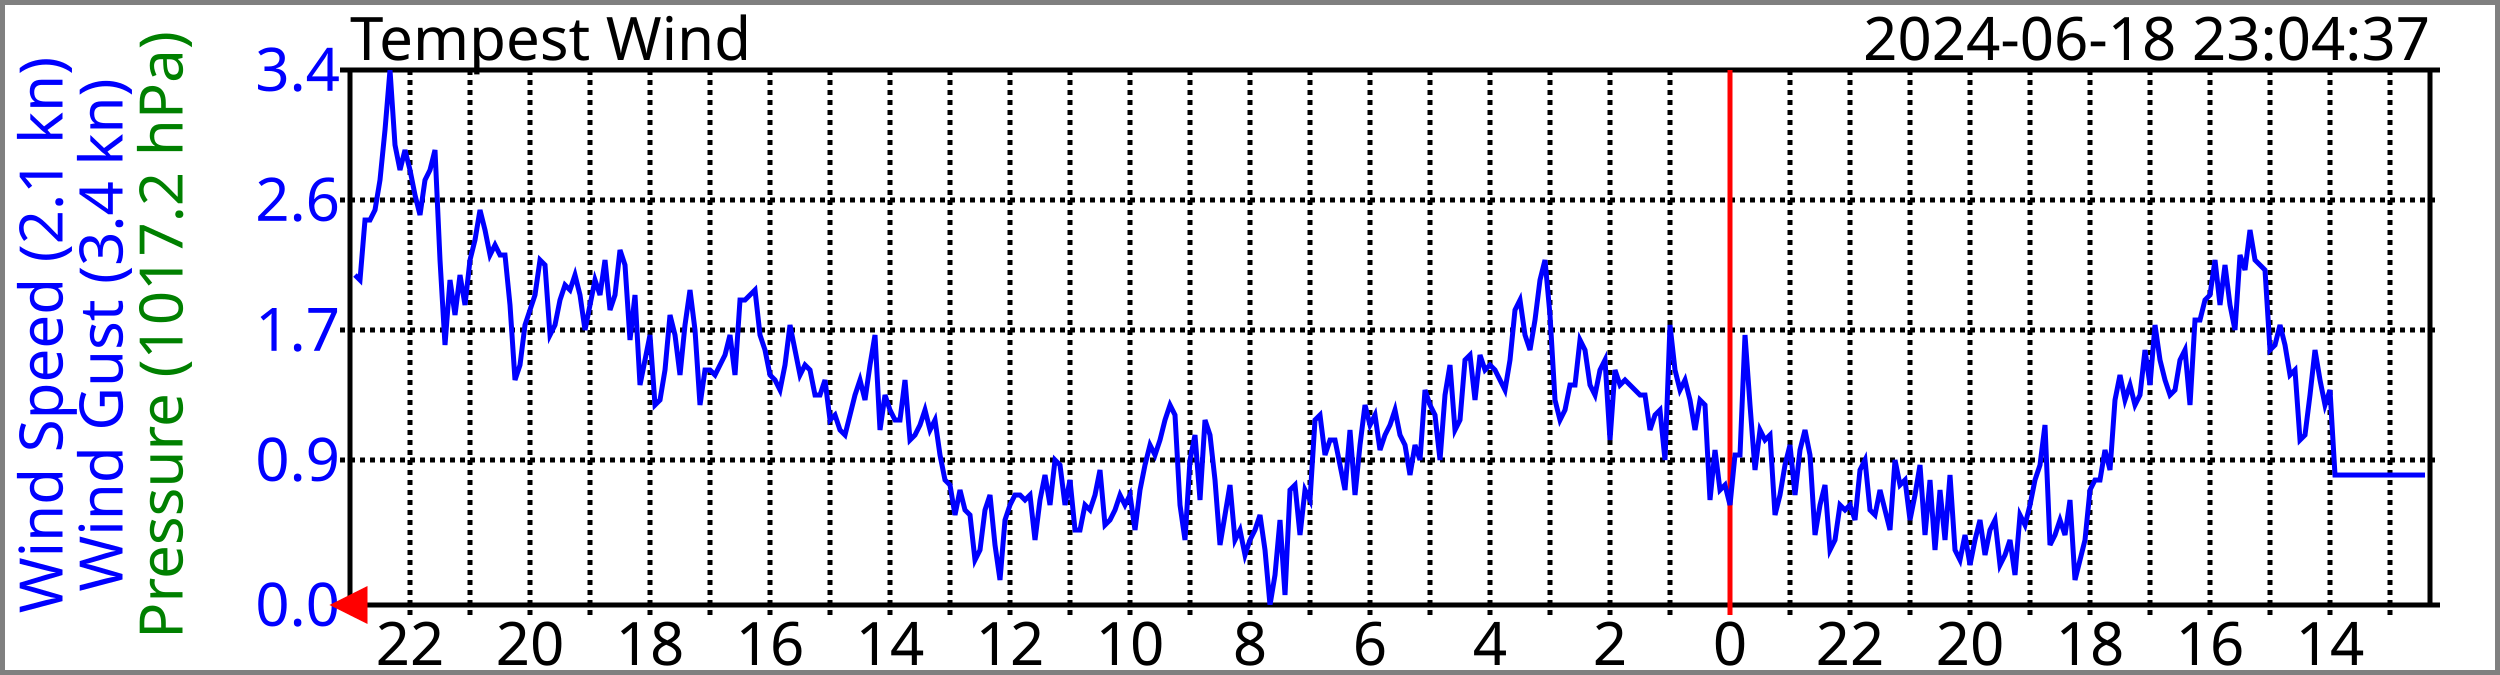
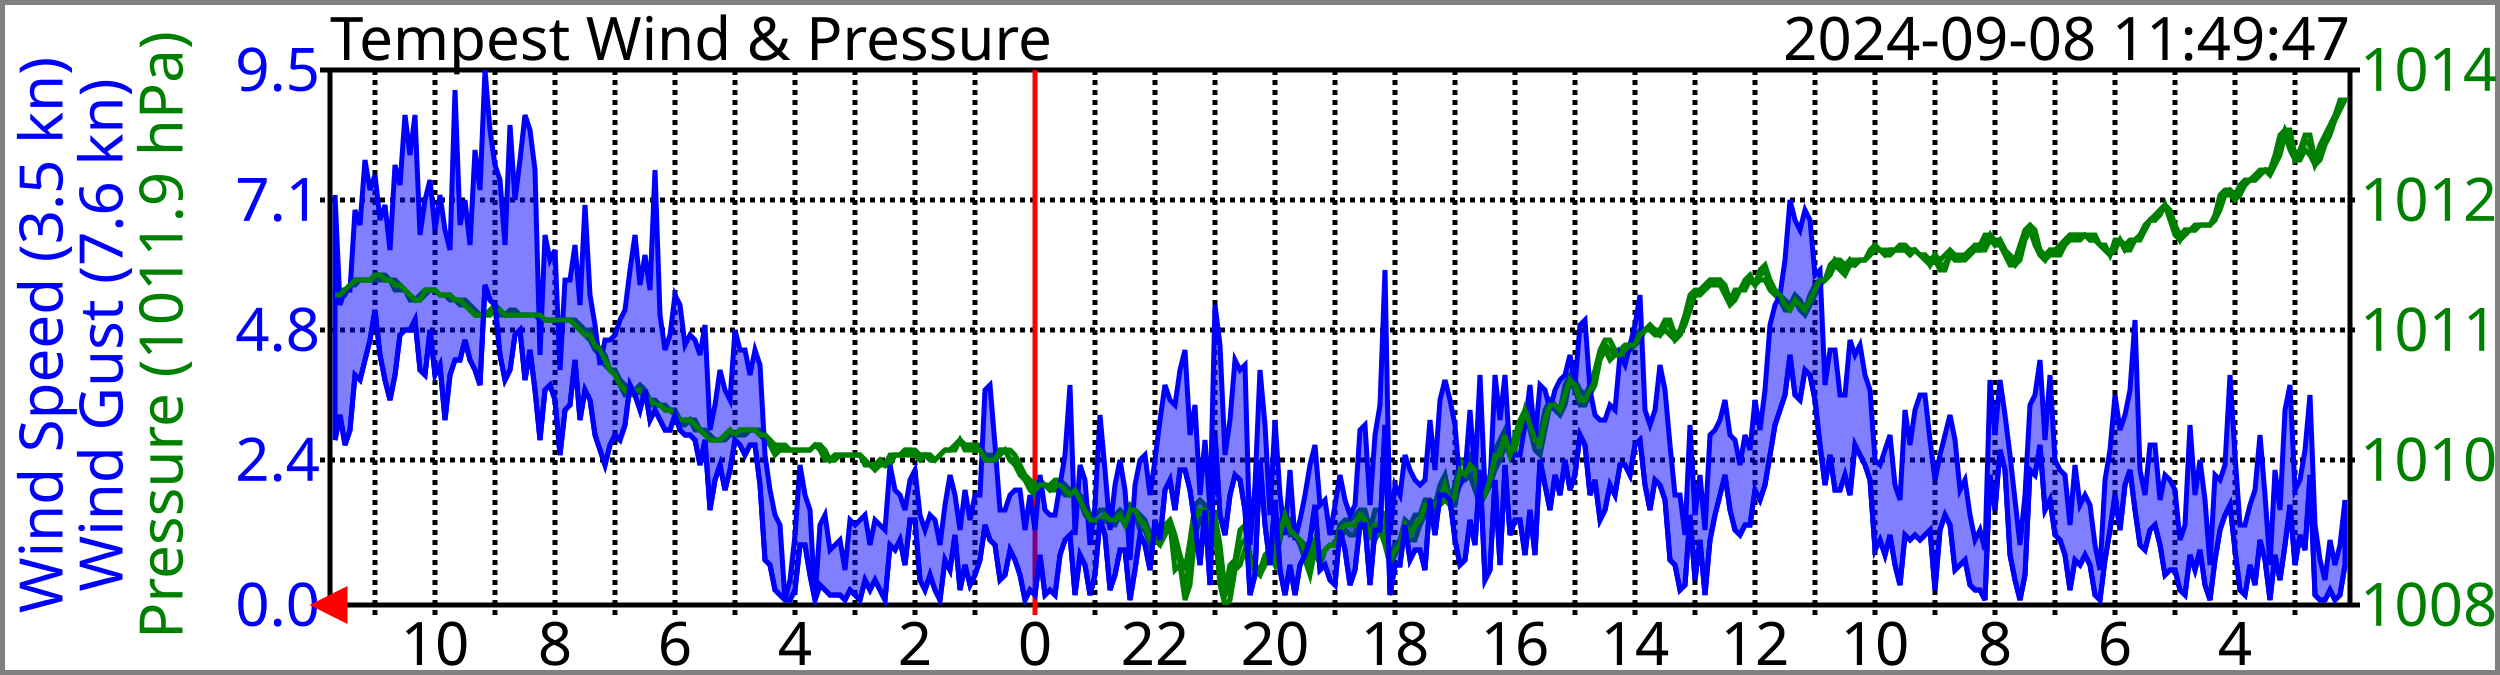
<svg xmlns="http://www.w3.org/2000/svg" width="500" height="135">
  <clipPath id="GraphRegion">
-     <polygon points="70,14 486,14 486,121 70,121" />
+     <polygon points="66,14 470,14 470,121 66,121" />
  </clipPath>
  <style>
		text { font-family: sans-serif; font-size: 12px; fill: black; }
		line { stroke: black; }
		polygon { fill-opacity: 0.5; }
- 		.barometer-label { font-family: Georgia, serif; font-style: italic; font-size: 287px; opacity: 0.5; clip-path: url(#GraphRegion); text-anchor: middle; dominant-baseline: middle; }
+ 		.barometer-label { font-family: Georgia, serif; font-style: italic; font-size: 193px; opacity: 0.5; clip-path: url(#GraphRegion); text-anchor: middle; dominant-baseline: middle; }
	</style>
  <rect style="fill-opacity:0;stroke:grey;stroke-width:2" width="500" height="135" />
-   <text x="70" y="12">Tempest Wind</text>
-   <text style="text-anchor:end" x="486" y="12">2024-06-18 23:04:37</text>
-   <text style="fill:blue;text-anchor:middle" x="12" y="50%" transform="rotate(270 12,67)">Wind Speed (2.1 kn)</text>
-   <text style="fill:blue;text-anchor:middle" x="24" y="50%" transform="rotate(270 24,67)">Wind Gust (3.4 kn)</text>
-   <text style="fill:green;text-anchor:middle" x="36" y="50%" transform="rotate(270 36,67)">Pressure (1017.2 hPa)</text>
-   <line x1="68" y1="14" x2="488" y2="14" />
-   <text style="fill:blue;text-anchor:end;dominant-baseline:middle" x="68" y="14">3.4</text>
-   <line style="stroke-dasharray:1" x1="68" y1="40" x2="488" y2="40" />
-   <text style="fill:blue;text-anchor:end;dominant-baseline:middle" x="68" y="40">2.6</text>
-   <line style="stroke-dasharray:1" x1="68" y1="66" x2="488" y2="66" />
-   <text style="fill:blue;text-anchor:end;dominant-baseline:middle" x="68" y="66">1.7</text>
-   <line style="stroke-dasharray:1" x1="68" y1="92" x2="488" y2="92" />
-   <text style="fill:blue;text-anchor:end;dominant-baseline:middle" x="68" y="92">0.9</text>
-   <line x1="68" y1="121" x2="488" y2="121" />
-   <text style="fill:blue;text-anchor:end;dominant-baseline:middle" x="68" y="121">0.0</text>
-   <line x1="70" y1="14" x2="70" y2="121" />
-   <line style="stroke-dasharray:1" x1="82" y1="14" x2="82" y2="123" />
-   <text style="text-anchor:middle" x="82" y="133">22</text>
-   <line style="stroke-dasharray:1" x1="94" y1="14" x2="94" y2="123" />
-   <line style="stroke-dasharray:1" x1="106" y1="14" x2="106" y2="123" />
-   <text style="text-anchor:middle" x="106" y="133">20</text>
-   <line style="stroke-dasharray:1" x1="118" y1="14" x2="118" y2="123" />
-   <line style="stroke-dasharray:1" x1="130" y1="14" x2="130" y2="123" />
-   <text style="text-anchor:middle" x="130" y="133">18</text>
-   <line style="stroke-dasharray:1" x1="142" y1="14" x2="142" y2="123" />
-   <line style="stroke-dasharray:1" x1="154" y1="14" x2="154" y2="123" />
-   <text style="text-anchor:middle" x="154" y="133">16</text>
-   <line style="stroke-dasharray:1" x1="166" y1="14" x2="166" y2="123" />
-   <line style="stroke-dasharray:1" x1="178" y1="14" x2="178" y2="123" />
-   <text style="text-anchor:middle" x="178" y="133">14</text>
-   <line style="stroke-dasharray:1" x1="190" y1="14" x2="190" y2="123" />
-   <line style="stroke-dasharray:1" x1="202" y1="14" x2="202" y2="123" />
-   <text style="text-anchor:middle" x="202" y="133">12</text>
-   <line style="stroke-dasharray:1" x1="214" y1="14" x2="214" y2="123" />
-   <line style="stroke-dasharray:1" x1="226" y1="14" x2="226" y2="123" />
-   <text style="text-anchor:middle" x="226" y="133">10</text>
-   <line style="stroke-dasharray:1" x1="238" y1="14" x2="238" y2="123" />
-   <line style="stroke-dasharray:1" x1="250" y1="14" x2="250" y2="123" />
-   <text style="text-anchor:middle" x="250" y="133">8</text>
-   <line style="stroke-dasharray:1" x1="262" y1="14" x2="262" y2="123" />
-   <line style="stroke-dasharray:1" x1="274" y1="14" x2="274" y2="123" />
-   <text style="text-anchor:middle" x="274" y="133">6</text>
-   <line style="stroke-dasharray:1" x1="286" y1="14" x2="286" y2="123" />
-   <line style="stroke-dasharray:1" x1="298" y1="14" x2="298" y2="123" />
-   <text style="text-anchor:middle" x="298" y="133">4</text>
-   <line style="stroke-dasharray:1" x1="310" y1="14" x2="310" y2="123" />
-   <line style="stroke-dasharray:1" x1="322" y1="14" x2="322" y2="123" />
-   <text style="text-anchor:middle" x="322" y="133">2</text>
-   <line style="stroke-dasharray:1" x1="334" y1="14" x2="334" y2="123" />
-   <line style="stroke:red" x1="346" y1="14" x2="346" y2="123" />
-   <text style="text-anchor:middle" x="346" y="133">0</text>
-   <line style="stroke-dasharray:1" x1="358" y1="14" x2="358" y2="123" />
-   <line style="stroke-dasharray:1" x1="370" y1="14" x2="370" y2="123" />
-   <text style="text-anchor:middle" x="370" y="133">22</text>
-   <line style="stroke-dasharray:1" x1="382" y1="14" x2="382" y2="123" />
-   <line style="stroke-dasharray:1" x1="394" y1="14" x2="394" y2="123" />
-   <text style="text-anchor:middle" x="394" y="133">20</text>
-   <line style="stroke-dasharray:1" x1="406" y1="14" x2="406" y2="123" />
-   <line style="stroke-dasharray:1" x1="418" y1="14" x2="418" y2="123" />
-   <text style="text-anchor:middle" x="418" y="133">18</text>
-   <line style="stroke-dasharray:1" x1="430" y1="14" x2="430" y2="123" />
-   <line style="stroke-dasharray:1" x1="442" y1="14" x2="442" y2="123" />
-   <text style="text-anchor:middle" x="442" y="133">16</text>
-   <line style="stroke-dasharray:1" x1="454" y1="14" x2="454" y2="123" />
-   <line style="stroke-dasharray:1" x1="466" y1="14" x2="466" y2="123" />
-   <text style="text-anchor:middle" x="466" y="133">14</text>
-   <line style="stroke-dasharray:1" x1="478" y1="14" x2="478" y2="123" />
-   <line x1="486" y1="14" x2="486" y2="121" />
-   <polygon style="fill:red;stroke:red;fill-opacity:1;" points="67,121 73,118 73,124" />
-   <polyline style="fill:none;stroke:blue;clip-path:url(#GraphRegion)" points="71,55 72,56 73,44 74,44 75,42 76,36 77,26 78,14 79,29 80,34 81,30 82,34 83,39 84,43 85,36 86,34 87,30 88,52 89,69 90,56 91,63 92,55 93,61 94,52 95,48 96,42 97,46 98,51 99,49 100,51 101,51 102,61 103,76 104,73 105,65 106,62 107,59 108,52 109,53 110,67 111,65 112,60 113,57 114,58 115,55 116,59 117,66 118,61 119,56 120,59 121,52 122,62 123,59 124,50 125,53 126,68 127,59 128,77 129,72 130,67 131,81 132,80 133,74 134,63 135,67 136,75 137,65 138,58 139,66 140,81 141,74 142,74 143,75 144,73 145,71 146,67 147,75 148,60 149,60 150,59 151,58 152,67 153,70 154,75 155,76 156,78 157,73 158,65 159,70 160,75 161,73 162,74 163,79 164,79 165,76 166,84 167,83 168,86 169,87 170,83 171,79 172,76 173,80 174,73 175,67 176,86 177,79 178,82 179,84 180,84 181,76 182,88 183,87 184,85 185,82 186,86 187,84 188,91 189,96 190,97 191,103 192,98 193,102 194,103 195,112 196,110 197,102 198,99 199,109 200,116 201,104 202,101 203,99 204,99 205,100 206,99 207,108 208,100 209,95 210,101 211,92 212,93 213,101 214,96 215,106 216,106 217,101 218,102 219,99 220,94 221,105 222,104 223,102 224,99 225,101 226,99 227,106 228,98 229,93 230,89 231,91 232,88 233,84 234,81 235,83 236,101 237,108 238,92 239,87 240,100 241,84 242,87 243,96 244,109 245,103 246,97 247,108 248,106 249,111 250,108 251,106 252,103 253,110 254,121 255,115 256,104 257,119 258,98 259,97 260,107 261,98 262,100 263,84 264,83 265,91 266,88 267,88 268,93 269,98 270,86 271,99 272,89 273,81 274,85 275,83 276,90 277,87 278,85 279,82 280,87 281,89 282,95 283,89 284,92 285,78 286,81 287,83 288,92 289,79 290,73 291,86 292,84 293,72 294,71 295,80 296,71 297,74 298,73 299,74 300,76 301,78 302,72 303,62 304,60 305,67 306,70 307,64 308,56 309,52 310,63 311,80 312,84 313,82 314,77 315,77 316,68 317,70 318,77 319,79 320,74 321,72 322,88 323,74 324,77 325,76 326,77 327,78 328,79 329,79 330,86 331,83 332,82 333,92 334,65 335,74 336,78 337,76 338,80 339,86 340,80 341,81 342,100 343,90 344,98 345,97 346,101 347,91 348,91 349,67 350,81 351,94 352,86 353,88 354,87 355,103 356,99 357,93 358,89 359,99 360,90 361,86 362,91 363,107 364,101 365,97 366,110 367,108 368,101 369,102 370,101 371,104 372,94 373,92 374,102 375,103 376,98 377,102 378,106 379,92 380,97 381,96 382,104 383,99 384,93 385,107 386,96 387,110 388,98 389,108 390,95 391,110 392,112 393,107 394,113 395,108 396,104 397,111 398,106 399,104 400,113 401,111 402,108 403,115 404,103 405,105 406,101 407,96 408,93 409,85 410,109 411,107 412,104 413,107 414,100 415,116 416,112 417,108 418,98 419,96 420,96 421,90 422,94 423,80 424,75 425,80 426,77 427,81 428,79 429,70 430,77 431,65 432,72 433,76 434,79 435,78 436,72 437,70 438,81 439,64 440,64 441,60 442,59 443,52 444,61 445,53 446,61 447,66 448,51 449,54 450,46 451,52 452,53 453,54 454,70 455,69 456,65 457,69 458,75 459,74 460,88 461,87 462,79 463,70 464,76 465,81 466,78 467,95 468,95 469,95 470,95 471,95 472,95 473,95 474,95 475,95 476,95 477,95 478,95 479,95 480,95 481,95 482,95 483,95 484,95 485,95 " />
+   <text x="66" y="12">Tempest Wind &amp; Pressure</text>
+   <text style="text-anchor:end" x="470" y="12">2024-09-08 11:49:47</text>
+   <text style="fill:blue;text-anchor:middle" x="12" y="50%" transform="rotate(270 12,67)">Wind Speed (3.5 kn)</text>
+   <text style="fill:blue;text-anchor:middle" x="24" y="50%" transform="rotate(270 24,67)">Wind Gust (7.6 kn)</text>
+   <text style="fill:green;text-anchor:middle" x="36" y="50%" transform="rotate(270 36,67)">Pressure (1011.9 hPa)</text>
+   <line x1="64" y1="14" x2="472" y2="14" />
+   <text style="fill:blue;text-anchor:end;dominant-baseline:middle" x="64" y="14">9.5</text>
+   <text style="fill:green;dominant-baseline:middle" x="472" y="14">1014.3</text>
+   <line style="stroke-dasharray:1" x1="64" y1="40" x2="472" y2="40" />
+   <text style="fill:blue;text-anchor:end;dominant-baseline:middle" x="64" y="40">7.1</text>
+   <text style="fill:green;dominant-baseline:middle" x="472" y="40">1012.9</text>
+   <line style="stroke-dasharray:1" x1="64" y1="66" x2="472" y2="66" />
+   <text style="fill:blue;text-anchor:end;dominant-baseline:middle" x="64" y="66">4.8</text>
+   <text style="fill:green;dominant-baseline:middle" x="472" y="66">1011.5</text>
+   <line style="stroke-dasharray:1" x1="64" y1="92" x2="472" y2="92" />
+   <text style="fill:blue;text-anchor:end;dominant-baseline:middle" x="64" y="92">2.4</text>
+   <text style="fill:green;dominant-baseline:middle" x="472" y="92">1010.1</text>
+   <line x1="64" y1="121" x2="472" y2="121" />
+   <text style="fill:blue;text-anchor:end;dominant-baseline:middle" x="64" y="121">0.0</text>
+   <text style="fill:green;dominant-baseline:middle" x="472" y="121">1008.8</text>
+   <line x1="66" y1="14" x2="66" y2="121" />
+   <line style="stroke-dasharray:1" x1="75" y1="14" x2="75" y2="123" />
+   <line style="stroke-dasharray:1" x1="87" y1="14" x2="87" y2="123" />
+   <text style="text-anchor:middle" x="87" y="133">10</text>
+   <line style="stroke-dasharray:1" x1="99" y1="14" x2="99" y2="123" />
+   <line style="stroke-dasharray:1" x1="111" y1="14" x2="111" y2="123" />
+   <text style="text-anchor:middle" x="111" y="133">8</text>
+   <line style="stroke-dasharray:1" x1="123" y1="14" x2="123" y2="123" />
+   <line style="stroke-dasharray:1" x1="135" y1="14" x2="135" y2="123" />
+   <text style="text-anchor:middle" x="135" y="133">6</text>
+   <line style="stroke-dasharray:1" x1="147" y1="14" x2="147" y2="123" />
+   <line style="stroke-dasharray:1" x1="159" y1="14" x2="159" y2="123" />
+   <text style="text-anchor:middle" x="159" y="133">4</text>
+   <line style="stroke-dasharray:1" x1="171" y1="14" x2="171" y2="123" />
+   <line style="stroke-dasharray:1" x1="183" y1="14" x2="183" y2="123" />
+   <text style="text-anchor:middle" x="183" y="133">2</text>
+   <line style="stroke-dasharray:1" x1="195" y1="14" x2="195" y2="123" />
+   <line style="stroke:red" x1="207" y1="14" x2="207" y2="123" />
+   <text style="text-anchor:middle" x="207" y="133">0</text>
+   <line style="stroke-dasharray:1" x1="219" y1="14" x2="219" y2="123" />
+   <line style="stroke-dasharray:1" x1="231" y1="14" x2="231" y2="123" />
+   <text style="text-anchor:middle" x="231" y="133">22</text>
+   <line style="stroke-dasharray:1" x1="243" y1="14" x2="243" y2="123" />
+   <line style="stroke-dasharray:1" x1="255" y1="14" x2="255" y2="123" />
+   <text style="text-anchor:middle" x="255" y="133">20</text>
+   <line style="stroke-dasharray:1" x1="267" y1="14" x2="267" y2="123" />
+   <line style="stroke-dasharray:1" x1="279" y1="14" x2="279" y2="123" />
+   <text style="text-anchor:middle" x="279" y="133">18</text>
+   <line style="stroke-dasharray:1" x1="291" y1="14" x2="291" y2="123" />
+   <line style="stroke-dasharray:1" x1="303" y1="14" x2="303" y2="123" />
+   <text style="text-anchor:middle" x="303" y="133">16</text>
+   <line style="stroke-dasharray:1" x1="315" y1="14" x2="315" y2="123" />
+   <line style="stroke-dasharray:1" x1="327" y1="14" x2="327" y2="123" />
+   <text style="text-anchor:middle" x="327" y="133">14</text>
+   <line style="stroke-dasharray:1" x1="339" y1="14" x2="339" y2="123" />
+   <line style="stroke-dasharray:1" x1="351" y1="14" x2="351" y2="123" />
+   <text style="text-anchor:middle" x="351" y="133">12</text>
+   <line style="stroke-dasharray:1" x1="363" y1="14" x2="363" y2="123" />
+   <line style="stroke-dasharray:1" x1="375" y1="14" x2="375" y2="123" />
+   <text style="text-anchor:middle" x="375" y="133">10</text>
+   <line style="stroke-dasharray:1" x1="387" y1="14" x2="387" y2="123" />
+   <line style="stroke-dasharray:1" x1="399" y1="14" x2="399" y2="123" />
+   <text style="text-anchor:middle" x="399" y="133">8</text>
+   <line style="stroke-dasharray:1" x1="411" y1="14" x2="411" y2="123" />
+   <line style="stroke-dasharray:1" x1="423" y1="14" x2="423" y2="123" />
+   <text style="text-anchor:middle" x="423" y="133">6</text>
+   <line style="stroke-dasharray:1" x1="435" y1="14" x2="435" y2="123" />
+   <line style="stroke-dasharray:1" x1="447" y1="14" x2="447" y2="123" />
+   <text style="text-anchor:middle" x="447" y="133">4</text>
+   <line style="stroke-dasharray:1" x1="459" y1="14" x2="459" y2="123" />
+   <line x1="470" y1="14" x2="470" y2="121" />
+   <polygon style="fill:red;stroke:red;fill-opacity:1;" points="63,121 69,118 69,124" />
+   <polygon style="fill:green;stroke:green;clip-path:url(#GraphRegion)" points="67,58 68,58 69,58 70,57 71,56 72,56 73,56 74,56 75,55 76,55 77,55 78,56 79,56 80,57 81,58 82,59 83,60 84,59 85,58 86,58 87,58 88,59 89,59 90,59 91,60 92,60 93,60 94,61 95,62 96,63 97,63 98,62 99,61 100,62 101,63 102,62 103,62 104,63 105,63 106,63 107,63 108,63 109,64 110,64 111,64 112,64 113,64 114,64 115,64 116,65 117,66 118,66 119,68 120,70 121,71 122,74 123,74 124,76 125,77 126,78 127,78 128,77 129,78 130,80 131,80 132,81 133,81 134,82 135,82 136,84 137,84 138,84 139,84 140,86 141,86 142,87 143,88 144,88 145,87 146,86 147,87 148,86 149,86 150,86 151,86 152,86 153,87 154,88 155,89 156,89 157,89 158,90 159,90 160,90 161,90 162,90 163,89 164,89 165,90 166,92 167,91 168,91 169,91 170,91 171,91 172,91 173,92 174,93 175,93 176,92 177,93 178,91 179,91 180,91 181,90 182,90 183,90 184,91 185,91 186,91 187,92 188,91 189,90 190,90 191,89 192,88 193,89 194,89 195,89 196,89 197,91 198,91 199,91 200,90 201,90 202,90 203,91 204,93 205,95 206,96 207,97 208,96 209,97 210,97 211,96 212,96 213,97 214,98 215,98 216,99 217,100 218,103 219,103 220,102 221,102 222,103 223,103 224,102 225,103 226,101 227,102 228,103 229,104 230,107 231,107 232,107 233,105 234,104 235,107 236,111 237,114 238,108 239,101 240,100 241,101 242,104 243,103 244,109 245,118 246,113 247,112 248,106 249,105 250,111 251,113 252,114 253,111 254,110 255,110 256,104 257,103 258,104 259,107 260,108 261,109 262,111 263,108 264,111 265,110 266,109 267,109 268,105 269,104 270,104 271,103 272,102 273,102 274,106 275,102 276,102 277,103 278,111 279,109 280,108 281,104 282,105 283,103 284,103 285,100 286,100 287,101 288,97 289,95 290,100 291,97 292,92 293,93 294,91 295,92 296,99 297,98 298,95 299,90 300,88 301,86 302,90 303,87 304,84 305,82 306,83 307,86 308,87 309,82 310,80 311,81 312,82 313,77 314,75 315,76 316,78 317,79 318,77 319,74 320,70 321,68 322,68 323,70 324,70 325,69 326,69 327,68 328,66 329,66 330,65 331,66 332,66 333,64 334,64 335,67 336,66 337,63 338,59 339,58 340,58 341,57 342,56 343,56 344,56 345,57 346,60 347,58 348,58 349,56 350,55 351,57 352,54 353,53 354,56 355,58 356,59 357,60 358,61 359,59 360,60 361,62 362,59 363,57 364,56 365,56 366,53 367,52 368,52 369,53 370,52 371,52 372,52 373,52 374,50 375,49 376,50 377,50 378,50 379,50 380,49 381,49 382,50 383,50 384,51 385,51 386,52 387,51 388,52 389,51 390,50 391,51 392,51 393,51 394,50 395,49 396,49 397,47 398,47 399,48 400,48 401,50 402,51 403,52 404,49 405,46 406,45 407,46 408,50 409,51 410,50 411,50 412,49 413,48 414,47 415,47 416,47 417,47 418,47 419,47 420,49 421,49 422,51 423,48 424,48 425,49 426,48 427,48 428,47 429,45 430,44 431,43 432,42 433,41 434,42 435,45 436,47 437,46 438,46 439,45 440,45 441,45 442,45 443,43 444,39 445,38 446,38 447,39 448,37 449,36 450,36 451,35 452,34 453,34 454,34 455,31 456,27 457,26 458,26 459,31 460,30 461,27 462,27 463,32 464,29 465,27 466,25 467,23 468,20 469,20 469,20 468,22 467,24 466,27 465,29 464,32 463,33 462,31 461,30 460,32 459,32 458,30 457,27 456,31 455,33 454,35 453,34 452,35 451,36 450,36 449,37 448,39 447,40 446,39 445,39 444,42 443,44 442,45 441,45 440,45 439,46 438,46 437,47 436,48 435,47 434,44 433,41 432,43 431,44 430,44 429,46 428,48 427,48 426,50 425,50 424,48 423,50 422,51 421,50 420,49 419,48 418,48 417,47 416,48 415,48 414,48 413,49 412,51 411,51 410,51 409,52 408,51 407,49 406,46 405,48 404,52 403,53 402,53 401,51 400,49 399,49 398,48 397,50 396,50 395,50 394,51 393,52 392,52 391,52 390,51 389,54 388,54 387,52 386,53 385,52 384,51 383,50 382,51 381,50 380,50 379,50 378,51 377,51 376,50 375,50 374,51 373,52 372,52 371,53 370,53 369,55 368,54 367,53 366,55 365,56 364,57 363,59 362,61 361,63 360,62 359,60 358,62 357,62 356,60 355,59 354,58 353,56 352,56 351,57 350,56 349,58 348,58 347,60 346,61 345,59 344,57 343,57 342,57 341,58 340,59 339,59 338,62 337,65 336,67 335,68 334,67 333,66 332,67 331,67 330,66 329,66 328,68 327,69 326,70 325,71 324,71 323,71 322,72 321,70 320,72 319,77 318,79 317,81 316,81 315,78 314,76 313,81 312,83 311,82 310,81 309,86 308,91 307,90 306,86 305,83 304,86 303,90 302,91 301,89 300,92 299,94 298,97 297,99 296,101 295,98 294,95 293,96 292,96 291,101 290,101 289,100 288,101 287,102 286,101 285,103 284,105 283,108 282,108 281,107 280,109 279,111 278,113 277,109 276,106 275,108 274,107 273,106 272,103 271,107 270,107 269,106 268,108 267,109 266,109 265,110 264,113 263,110 262,115 261,112 260,109 259,107 258,107 257,103 256,108 255,113 254,111 253,113 252,115 251,114 250,113 249,110 248,113 247,114 246,120 245,121 244,117 243,106 242,107 241,103 240,104 239,107 238,117 237,120 236,113 235,114 234,105 233,107 232,109 231,108 230,109 229,106 228,106 227,103 226,103 225,105 224,103 223,105 222,105 221,104 220,105 219,104 218,104 217,103 216,100 215,99 214,99 213,99 212,98 211,98 210,98 209,97 208,97 207,99 206,98 205,96 204,95 203,93 202,92 201,90 200,91 199,92 198,92 197,92 196,90 195,90 194,90 193,90 192,88 191,90 190,90 189,90 188,91 187,92 186,92 185,91 184,92 183,91 182,91 181,91 180,91 179,91 178,93 177,93 176,93 175,94 174,93 173,93 172,91 171,91 170,91 169,91 168,91 167,92 166,92 165,92 164,90 163,89 162,90 161,90 160,90 159,90 158,90 157,90 156,90 155,91 154,89 153,88 152,87 151,86 150,86 149,87 148,87 147,87 146,87 145,88 144,88 143,88 142,88 141,87 140,86 139,86 138,84 137,85 136,85 135,83 134,82 133,82 132,81 131,81 130,81 129,80 128,78 127,79 126,79 125,79 124,77 123,75 122,74 121,73 120,71 119,70 118,68 117,67 116,66 115,65 114,64 113,64 112,64 111,64 110,64 109,64 108,64 107,63 106,63 105,63 104,63 103,63 102,63 101,63 100,63 99,62 98,63 97,63 96,63 95,63 94,62 93,61 92,61 91,60 90,60 89,59 88,59 87,58 86,58 85,59 84,60 83,60 82,60 81,58 80,58 79,58 78,56 77,56 76,56 75,56 74,56 73,56 72,56 71,57 70,57 69,59 68,59 67,59 " />
+   <polygon style="fill:blue;stroke:blue;clip-path:url(#GraphRegion)" points="67,39 68,61 69,58 70,58 71,42 72,45 73,32 74,38 75,35 76,44 77,41 78,50 79,33 80,37 81,23 82,31 83,23 84,47 85,40 86,36 87,46 88,39 89,46 90,50 91,18 92,45 93,40 94,49 95,30 96,38 97,14 98,26 99,33 100,36 101,49 102,25 103,40 104,32 105,23 106,26 107,34 108,71 109,47 110,52 111,50 112,74 113,56 114,56 115,49 116,61 117,41 118,59 119,65 120,73 121,68 122,68 123,67 124,64 125,62 126,54 127,47 128,57 129,51 130,58 131,34 132,63 133,70 134,67 135,59 136,61 137,69 138,67 139,68 140,71 141,65 142,86 143,81 144,74 145,78 146,80 147,66 148,70 149,70 150,75 151,70 152,73 153,91 154,98 155,103 156,105 157,120 158,116 159,107 160,93 161,99 162,102 163,120 164,105 165,103 166,110 167,109 168,108 169,114 170,104 171,105 172,104 173,103 174,109 175,104 176,105 177,106 178,93 179,98 180,99 181,102 182,96 183,94 184,103 185,106 186,103 187,104 188,109 189,101 190,95 191,99 192,106 193,98 194,104 195,99 196,99 197,78 198,77 199,89 200,102 201,102 202,99 203,98 204,98 205,106 206,99 207,106 208,95 209,102 210,103 211,103 212,97 213,91 214,77 215,107 216,93 217,96 218,109 219,101 220,83 221,94 222,106 223,97 224,92 225,98 226,112 227,97 228,92 229,91 230,99 231,92 232,84 233,77 234,80 235,81 236,74 237,70 238,87 239,81 240,99 241,88 242,102 243,61 244,69 245,91 246,84 247,72 248,74 249,73 250,109 251,97 252,74 253,85 254,103 255,84 256,99 257,107 258,94 259,108 260,104 261,99 262,93 263,89 264,101 265,100 266,107 267,101 268,95 269,100 270,103 271,101 272,86 273,85 274,101 275,87 276,81 277,54 278,107 279,97 280,99 281,91 282,94 283,96 284,97 285,96 286,84 287,94 288,80 289,76 290,80 291,85 292,97 293,95 294,82 295,95 296,75 297,98 298,97 299,75 300,84 301,75 302,91 303,91 304,91 305,85 306,77 307,88 308,77 309,78 310,82 311,78 312,76 313,75 314,71 315,77 316,65 317,64 318,78 319,83 320,84 321,84 322,81 323,82 324,71 325,73 326,69 327,65 328,59 329,82 330,85 331,82 332,73 333,78 334,89 335,99 336,99 337,107 338,85 339,103 340,95 341,106 342,87 343,86 344,84 345,80 346,87 347,88 348,93 349,87 350,90 351,80 352,86 353,78 354,65 355,61 356,59 357,52 358,40 359,44 360,46 361,42 362,44 363,55 364,54 365,77 366,70 367,70 368,79 369,79 370,68 371,71 372,69 373,75 374,78 375,92 376,93 377,90 378,87 379,97 380,100 381,82 382,89 383,82 384,79 385,79 386,88 387,96 388,91 389,87 390,83 391,88 392,98 393,96 394,103 395,108 396,106 397,110 398,76 399,87 400,76 401,83 402,91 403,100 404,109 405,99 406,81 407,79 408,72 409,88 410,75 411,92 412,94 413,95 414,105 415,93 416,101 417,99 418,101 419,109 420,114 421,96 422,90 423,79 424,86 425,83 426,78 427,64 428,94 429,99 430,89 431,89 432,100 433,95 434,96 435,98 436,108 437,105 438,85 439,99 440,92 441,100 442,113 443,95 444,96 445,93 446,75 447,91 448,105 449,105 450,101 451,98 452,87 453,99 454,113 455,94 456,102 457,82 458,77 459,98 460,96 461,90 462,79 463,105 464,112 465,116 466,108 467,113 468,109 469,100 469,113 468,119 467,120 466,118 465,120 464,120 463,119 462,95 461,110 460,107 459,113 458,101 457,109 456,116 455,111 454,120 453,112 452,108 451,117 450,113 449,119 448,118 447,110 446,101 445,103 444,106 443,112 442,120 441,117 440,110 439,114 438,111 437,119 436,118 435,114 434,114 433,115 432,109 431,105 430,106 429,110 428,109 427,102 426,94 425,97 424,106 423,99 422,106 421,112 420,120 419,119 418,113 417,111 416,113 415,112 414,118 413,111 412,108 411,107 410,100 409,102 408,89 407,95 406,94 405,115 404,120 403,116 402,111 401,94 400,90 399,102 398,95 397,120 396,118 395,118 394,117 393,112 392,113 391,114 390,105 389,103 388,106 387,118 386,106 385,107 384,108 383,107 382,108 381,107 380,117 379,113 378,107 377,111 376,108 375,110 374,96 373,93 372,91 371,89 370,99 369,95 368,98 367,98 366,91 365,97 364,89 363,80 362,75 361,74 360,80 359,79 358,71 357,79 356,82 355,85 354,91 353,97 352,100 351,98 350,105 349,105 348,107 347,106 346,102 345,95 344,99 343,103 342,108 341,119 340,108 339,116 338,103 337,117 336,118 335,113 334,112 333,100 332,97 331,96 330,102 329,97 328,88 327,89 326,95 325,93 324,93 323,99 322,97 321,102 320,104 319,96 318,99 317,89 316,87 315,95 314,98 313,92 312,99 311,95 310,102 309,97 308,92 307,111 306,102 305,111 304,104 303,104 302,107 301,93 300,113 299,96 298,114 297,116 296,94 295,109 294,104 293,112 292,113 291,108 290,100 289,99 288,99 287,107 286,100 285,114 284,110 283,110 282,112 281,105 280,113 279,113 278,119 277,85 276,106 275,106 274,117 273,105 272,105 271,114 270,117 269,110 268,106 267,117 266,116 265,113 264,114 263,101 262,108 261,111 260,113 259,119 258,113 257,119 256,114 255,100 254,113 253,105 252,92 251,115 250,119 249,102 248,96 247,95 246,99 245,107 244,103 243,87 242,117 241,102 240,113 239,105 238,98 237,94 236,94 235,102 234,96 233,98 232,108 231,104 230,114 229,109 228,107 227,114 226,120 225,110 224,110 223,115 222,118 221,107 220,104 219,115 218,119 217,113 216,111 215,119 214,107 213,108 212,111 211,119 210,118 209,119 208,111 207,119 206,118 205,120 204,115 203,112 202,110 201,115 200,116 199,109 198,108 197,105 196,112 195,115 194,117 193,113 192,118 191,107 190,114 189,112 188,120 187,118 186,115 185,118 184,116 183,104 182,104 181,113 180,108 179,110 178,109 177,120 176,118 175,116 174,118 173,116 172,120 171,119 170,118 169,120 168,119 167,119 166,119 165,118 164,117 163,120 162,115 161,109 160,109 159,118 158,120 157,120 156,119 155,118 154,113 153,112 152,97 151,89 150,89 149,91 148,89 147,88 146,94 145,98 144,93 143,96 142,102 141,88 140,93 139,88 138,87 137,87 136,86 135,83 134,86 133,86 132,84 131,82 130,84 129,78 128,82 127,79 126,77 125,85 124,88 123,87 122,89 121,93 120,90 119,87 118,80 117,78 116,84 115,72 114,81 113,82 112,91 111,80 110,77 109,78 108,88 107,78 106,70 105,76 104,66 103,67 102,74 101,76 100,71 99,61 98,60 97,57 96,77 95,74 94,72 93,68 92,72 91,72 90,75 89,84 88,73 87,75 86,66 85,75 84,74 83,64 82,66 81,66 80,67 79,75 78,80 77,76 76,71 75,62 74,68 73,72 72,76 71,75 70,86 69,89 68,83 67,88 " />
+   <polyline style="fill:none;stroke:green;clip-path:url(#GraphRegion)" points="67,59 68,59 69,58 70,57 71,56 72,56 73,56 74,56 75,55 76,55 77,56 78,56 79,57 80,57 81,58 82,59 83,60 84,60 85,58 86,58 87,58 88,59 89,59 90,59 91,60 92,60 93,61 94,62 95,63 96,63 97,63 98,63 99,62 100,62 101,63 102,63 103,63 104,63 105,63 106,63 107,63 108,63 109,64 110,64 111,64 112,64 113,64 114,64 115,65 116,66 117,67 118,67 119,69 120,70 121,72 122,74 123,75 124,77 125,78 126,79 127,78 128,78 129,79 130,80 131,81 132,81 133,82 134,82 135,83 136,84 137,84 138,84 139,85 140,86 141,87 142,88 143,88 144,88 145,87 146,86 147,87 148,86 149,86 150,86 151,86 152,87 153,87 154,88 155,90 156,90 157,90 158,90 159,90 160,90 161,90 162,90 163,89 164,89 165,91 166,92 167,91 168,91 169,91 170,91 171,91 172,91 173,92 174,93 175,93 176,92 177,93 178,92 179,91 180,91 181,90 182,90 183,91 184,91 185,91 186,91 187,92 188,91 189,90 190,90 191,89 192,88 193,89 194,89 195,90 196,90 197,92 198,92 199,92 200,90 201,90 202,92 203,92 204,94 205,96 206,97 207,98 208,97 209,97 210,98 211,97 212,97 213,98 214,99 215,98 216,100 217,102 218,104 219,104 220,104 221,103 222,104 223,104 224,103 225,105 226,102 227,102 228,104 229,105 230,108 231,107 232,108 233,106 234,105 235,111 236,112 237,118 238,112 239,104 240,102 241,102 242,106 243,104 244,113 245,119 246,117 247,113 248,109 249,108 250,112 251,114 252,115 253,112 254,111 255,112 256,107 257,103 258,106 259,107 260,108 261,110 262,113 263,109 264,112 265,110 266,109 267,109 268,106 269,105 270,105 271,105 272,103 273,104 274,107 275,105 276,105 277,105 278,112 279,110 280,109 281,105 282,107 283,105 284,104 285,101 286,101 287,101 288,100 289,97 290,101 291,99 292,94 293,95 294,93 295,94 296,100 297,99 298,96 299,91 300,91 301,87 302,91 303,88 304,86 305,82 306,85 307,88 308,89 309,84 310,81 311,81 312,82 313,79 314,76 315,77 316,80 317,80 318,78 319,76 320,71 321,69 322,70 323,71 324,71 325,70 326,69 327,69 328,67 329,66 330,65 331,66 332,67 333,65 334,65 335,68 336,67 337,64 338,60 339,59 340,58 341,57 342,56 343,56 344,56 345,58 346,60 347,59 348,58 349,57 350,56 351,57 352,55 353,54 354,57 355,58 356,59 357,61 358,62 359,60 360,61 361,62 362,60 363,58 364,56 365,56 366,55 367,52 368,53 369,54 370,52 371,53 372,52 373,52 374,51 375,50 376,50 377,51 378,50 379,50 380,50 381,50 382,50 383,50 384,51 385,51 386,53 387,51 388,53 389,53 390,51 391,52 392,52 393,51 394,50 395,50 396,50 397,49 398,47 399,49 400,48 401,50 402,52 403,53 404,51 405,47 406,46 407,48 408,51 409,52 410,50 411,50 412,50 413,48 414,47 415,47 416,47 417,47 418,48 419,48 420,49 421,50 422,51 423,49 424,48 425,50 426,49 427,48 428,47 429,46 430,44 431,44 432,42 433,41 434,43 435,46 436,48 437,46 438,46 439,46 440,45 441,45 442,45 443,44 444,40 445,39 446,38 447,39 448,38 449,37 450,36 451,36 452,35 453,34 454,34 455,32 456,29 457,26 458,28 459,32 460,31 461,28 462,29 463,33 464,31 465,28 466,26 467,24 468,21 469,20 " />
+   <polyline style="fill:none;stroke:blue;clip-path:url(#GraphRegion)" points="67,88 68,83 69,89 70,86 71,75 72,76 73,72 74,68 75,62 76,71 77,76 78,80 79,75 80,67 81,66 82,66 83,64 84,74 85,75 86,66 87,75 88,73 89,84 90,75 91,72 92,72 93,68 94,72 95,74 96,77 97,57 98,60 99,61 100,71 101,76 102,74 103,67 104,66 105,76 106,70 107,78 108,88 109,78 110,77 111,80 112,91 113,82 114,81 115,72 116,84 117,78 118,80 119,87 120,90 121,93 122,89 123,87 124,88 125,85 126,77 127,79 128,82 129,78 130,84 131,82 132,84 133,86 134,86 135,83 136,86 137,87 138,87 139,88 140,93 141,88 142,102 143,96 144,93 145,98 146,94 147,88 148,89 149,91 150,89 151,89 152,97 153,112 154,113 155,118 156,119 157,120 158,120 159,118 160,109 161,109 162,115 163,120 164,117 165,118 166,119 167,119 168,119 169,120 170,118 171,119 172,120 173,116 174,118 175,116 176,118 177,120 178,109 179,110 180,108 181,113 182,104 183,104 184,116 185,118 186,115 187,118 188,120 189,112 190,114 191,107 192,118 193,113 194,117 195,115 196,112 197,105 198,108 199,109 200,116 201,115 202,110 203,112 204,115 205,120 206,118 207,119 208,111 209,119 210,118 211,119 212,111 213,108 214,107 215,119 216,111 217,113 218,119 219,115 220,104 221,107 222,118 223,115 224,110 225,110 226,120 227,114 228,107 229,109 230,114 231,104 232,108 233,98 234,96 235,102 236,94 237,94 238,98 239,105 240,113 241,102 242,117 243,87 244,103 245,107 246,99 247,95 248,96 249,102 250,119 251,115 252,92 253,105 254,113 255,100 256,114 257,119 258,113 259,119 260,113 261,111 262,108 263,101 264,114 265,113 266,116 267,117 268,106 269,110 270,117 271,114 272,105 273,105 274,117 275,106 276,106 277,85 278,119 279,113 280,113 281,105 282,112 283,110 284,110 285,114 286,100 287,107 288,99 289,99 290,100 291,108 292,113 293,112 294,104 295,109 296,94 297,116 298,114 299,96 300,113 301,93 302,107 303,104 304,104 305,111 306,102 307,111 308,92 309,97 310,102 311,95 312,99 313,92 314,98 315,95 316,87 317,89 318,99 319,96 320,104 321,102 322,97 323,99 324,93 325,93 326,95 327,89 328,88 329,97 330,102 331,96 332,97 333,100 334,112 335,113 336,118 337,117 338,103 339,116 340,108 341,119 342,108 343,103 344,99 345,95 346,102 347,106 348,107 349,105 350,105 351,98 352,100 353,97 354,91 355,85 356,82 357,79 358,71 359,79 360,80 361,74 362,75 363,80 364,89 365,97 366,91 367,98 368,98 369,95 370,99 371,89 372,91 373,93 374,96 375,110 376,108 377,111 378,107 379,113 380,117 381,107 382,108 383,107 384,108 385,107 386,106 387,118 388,106 389,103 390,105 391,114 392,113 393,112 394,117 395,118 396,118 397,120 398,95 399,102 400,90 401,94 402,111 403,116 404,120 405,115 406,94 407,95 408,89 409,102 410,100 411,107 412,108 413,111 414,118 415,112 416,113 417,111 418,113 419,119 420,120 421,112 422,106 423,99 424,106 425,97 426,94 427,102 428,109 429,110 430,106 431,105 432,109 433,115 434,114 435,114 436,118 437,119 438,111 439,114 440,110 441,117 442,120 443,112 444,106 445,103 446,101 447,110 448,118 449,119 450,113 451,117 452,108 453,112 454,120 455,111 456,116 457,109 458,101 459,113 460,107 461,110 462,95 463,119 464,120 465,120 466,118 467,120 468,119 469,113 " />
</svg>
